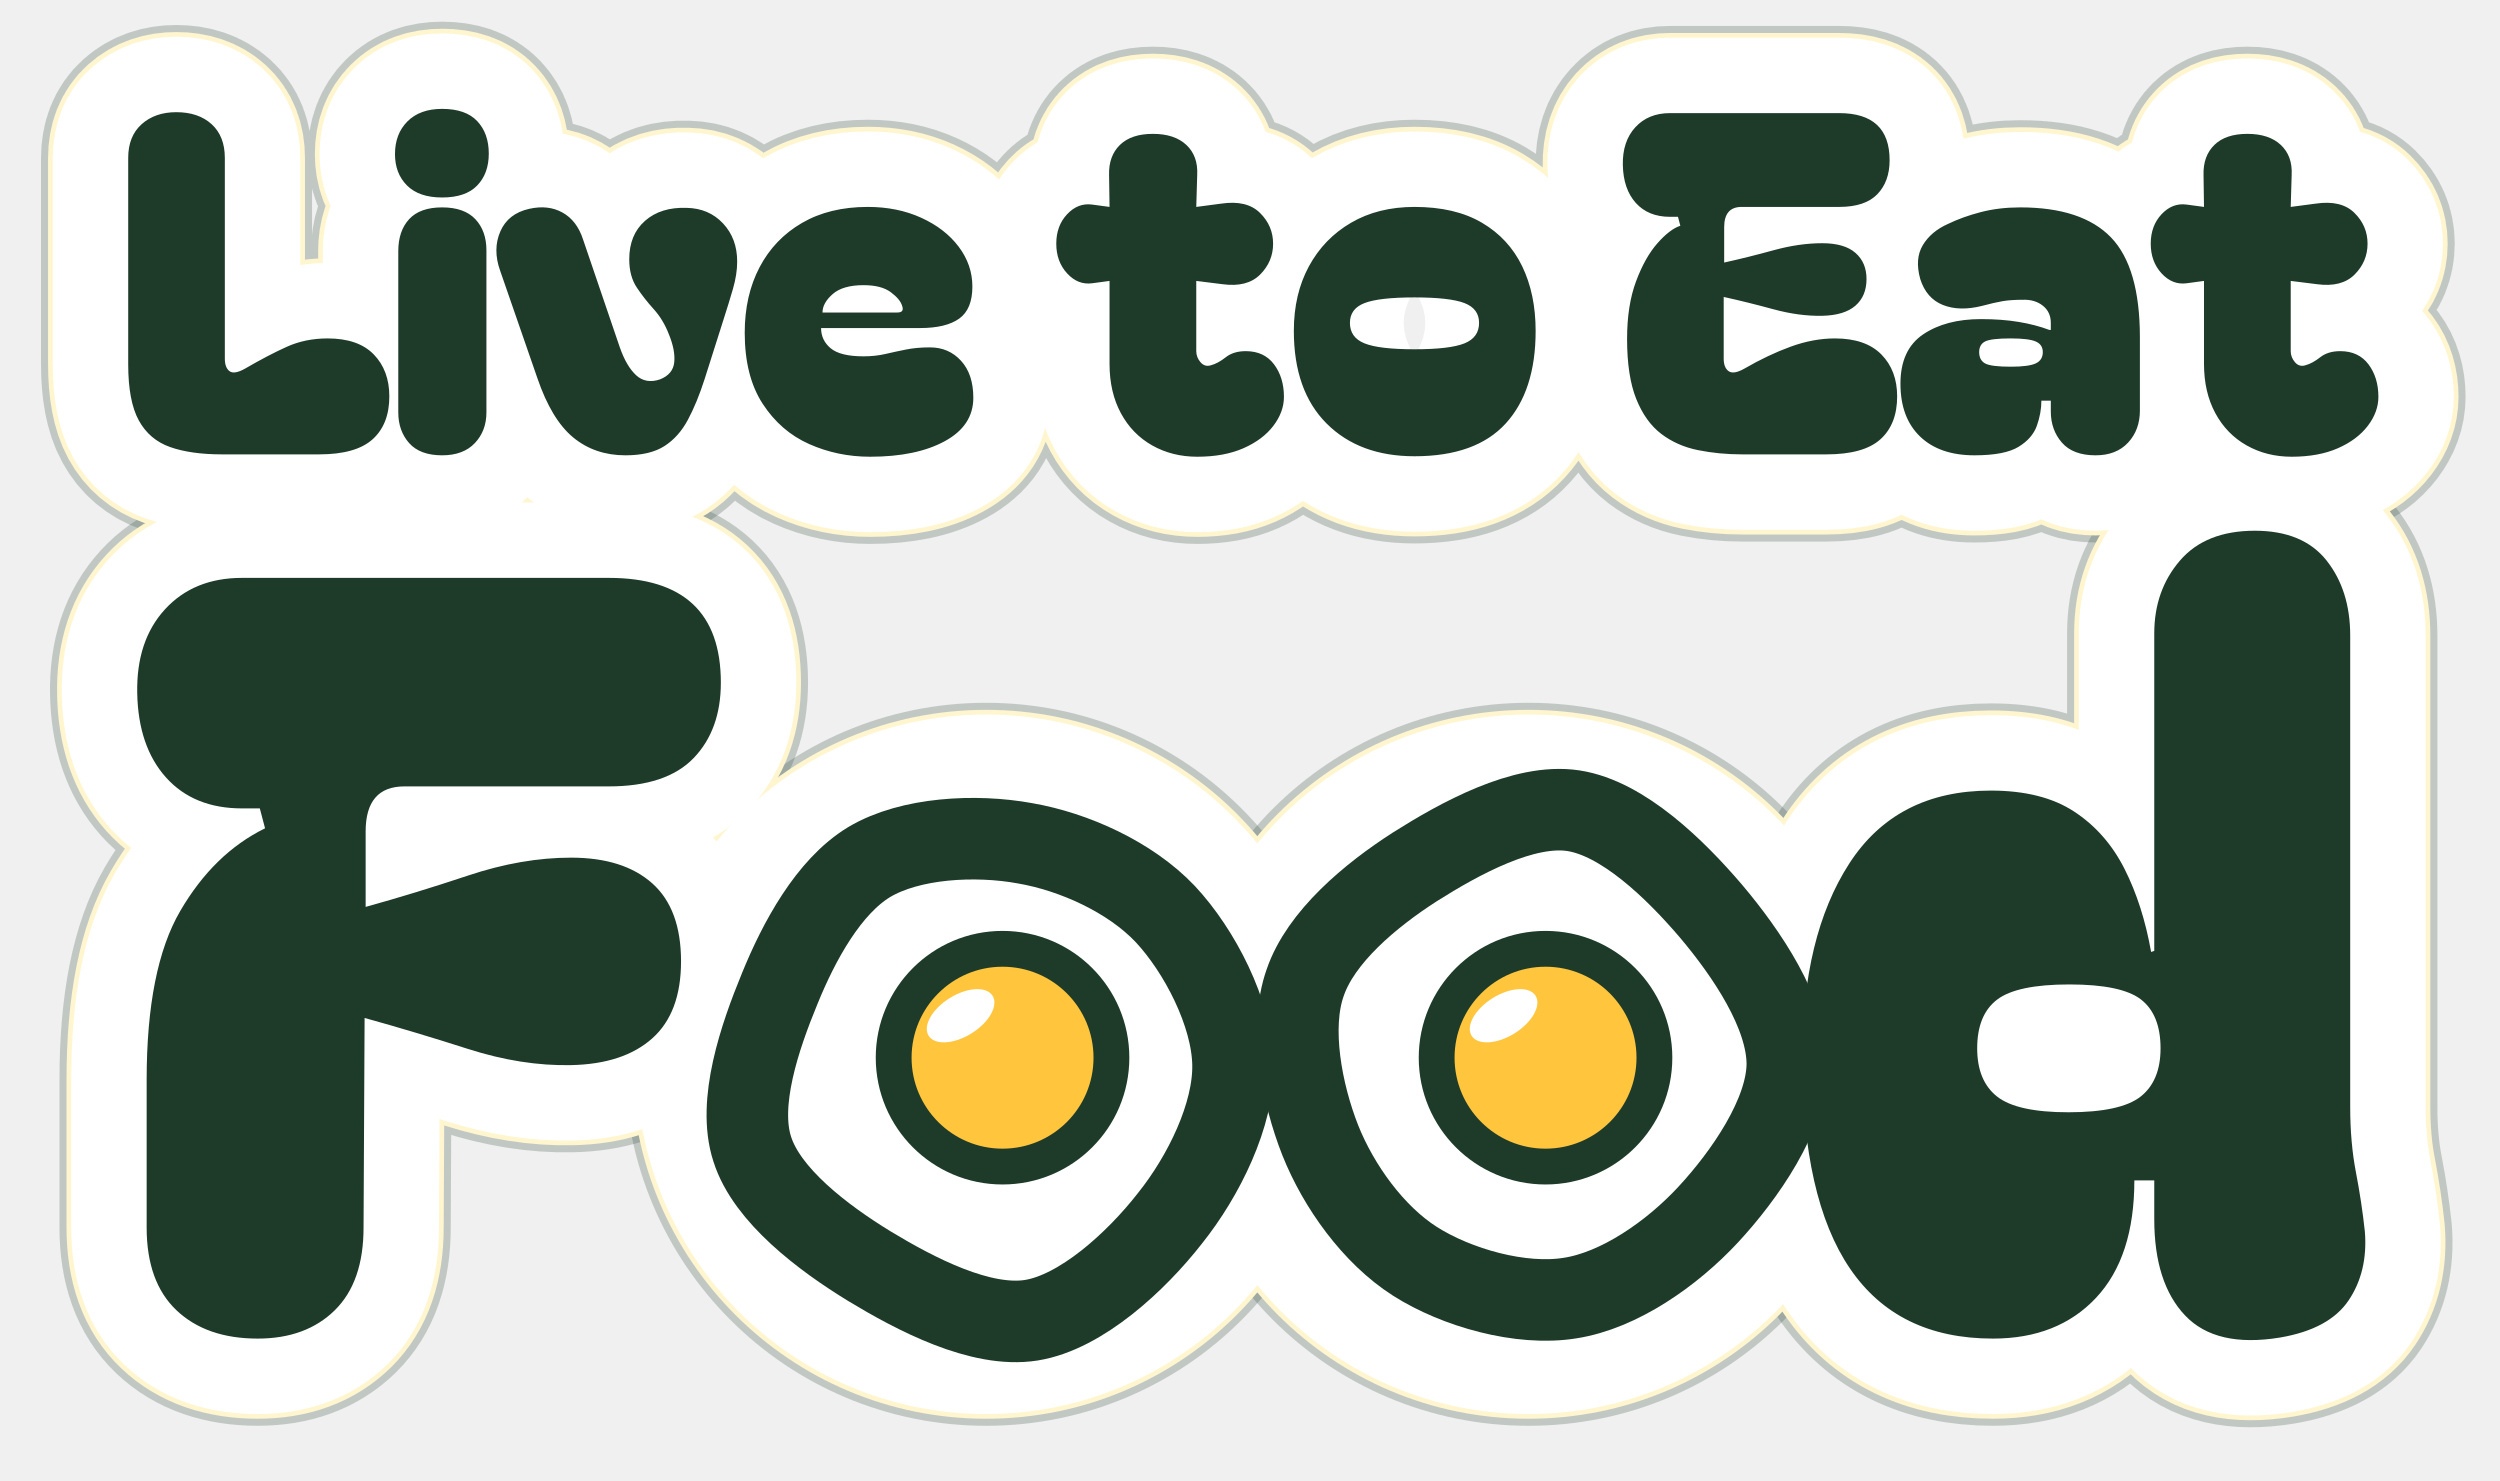
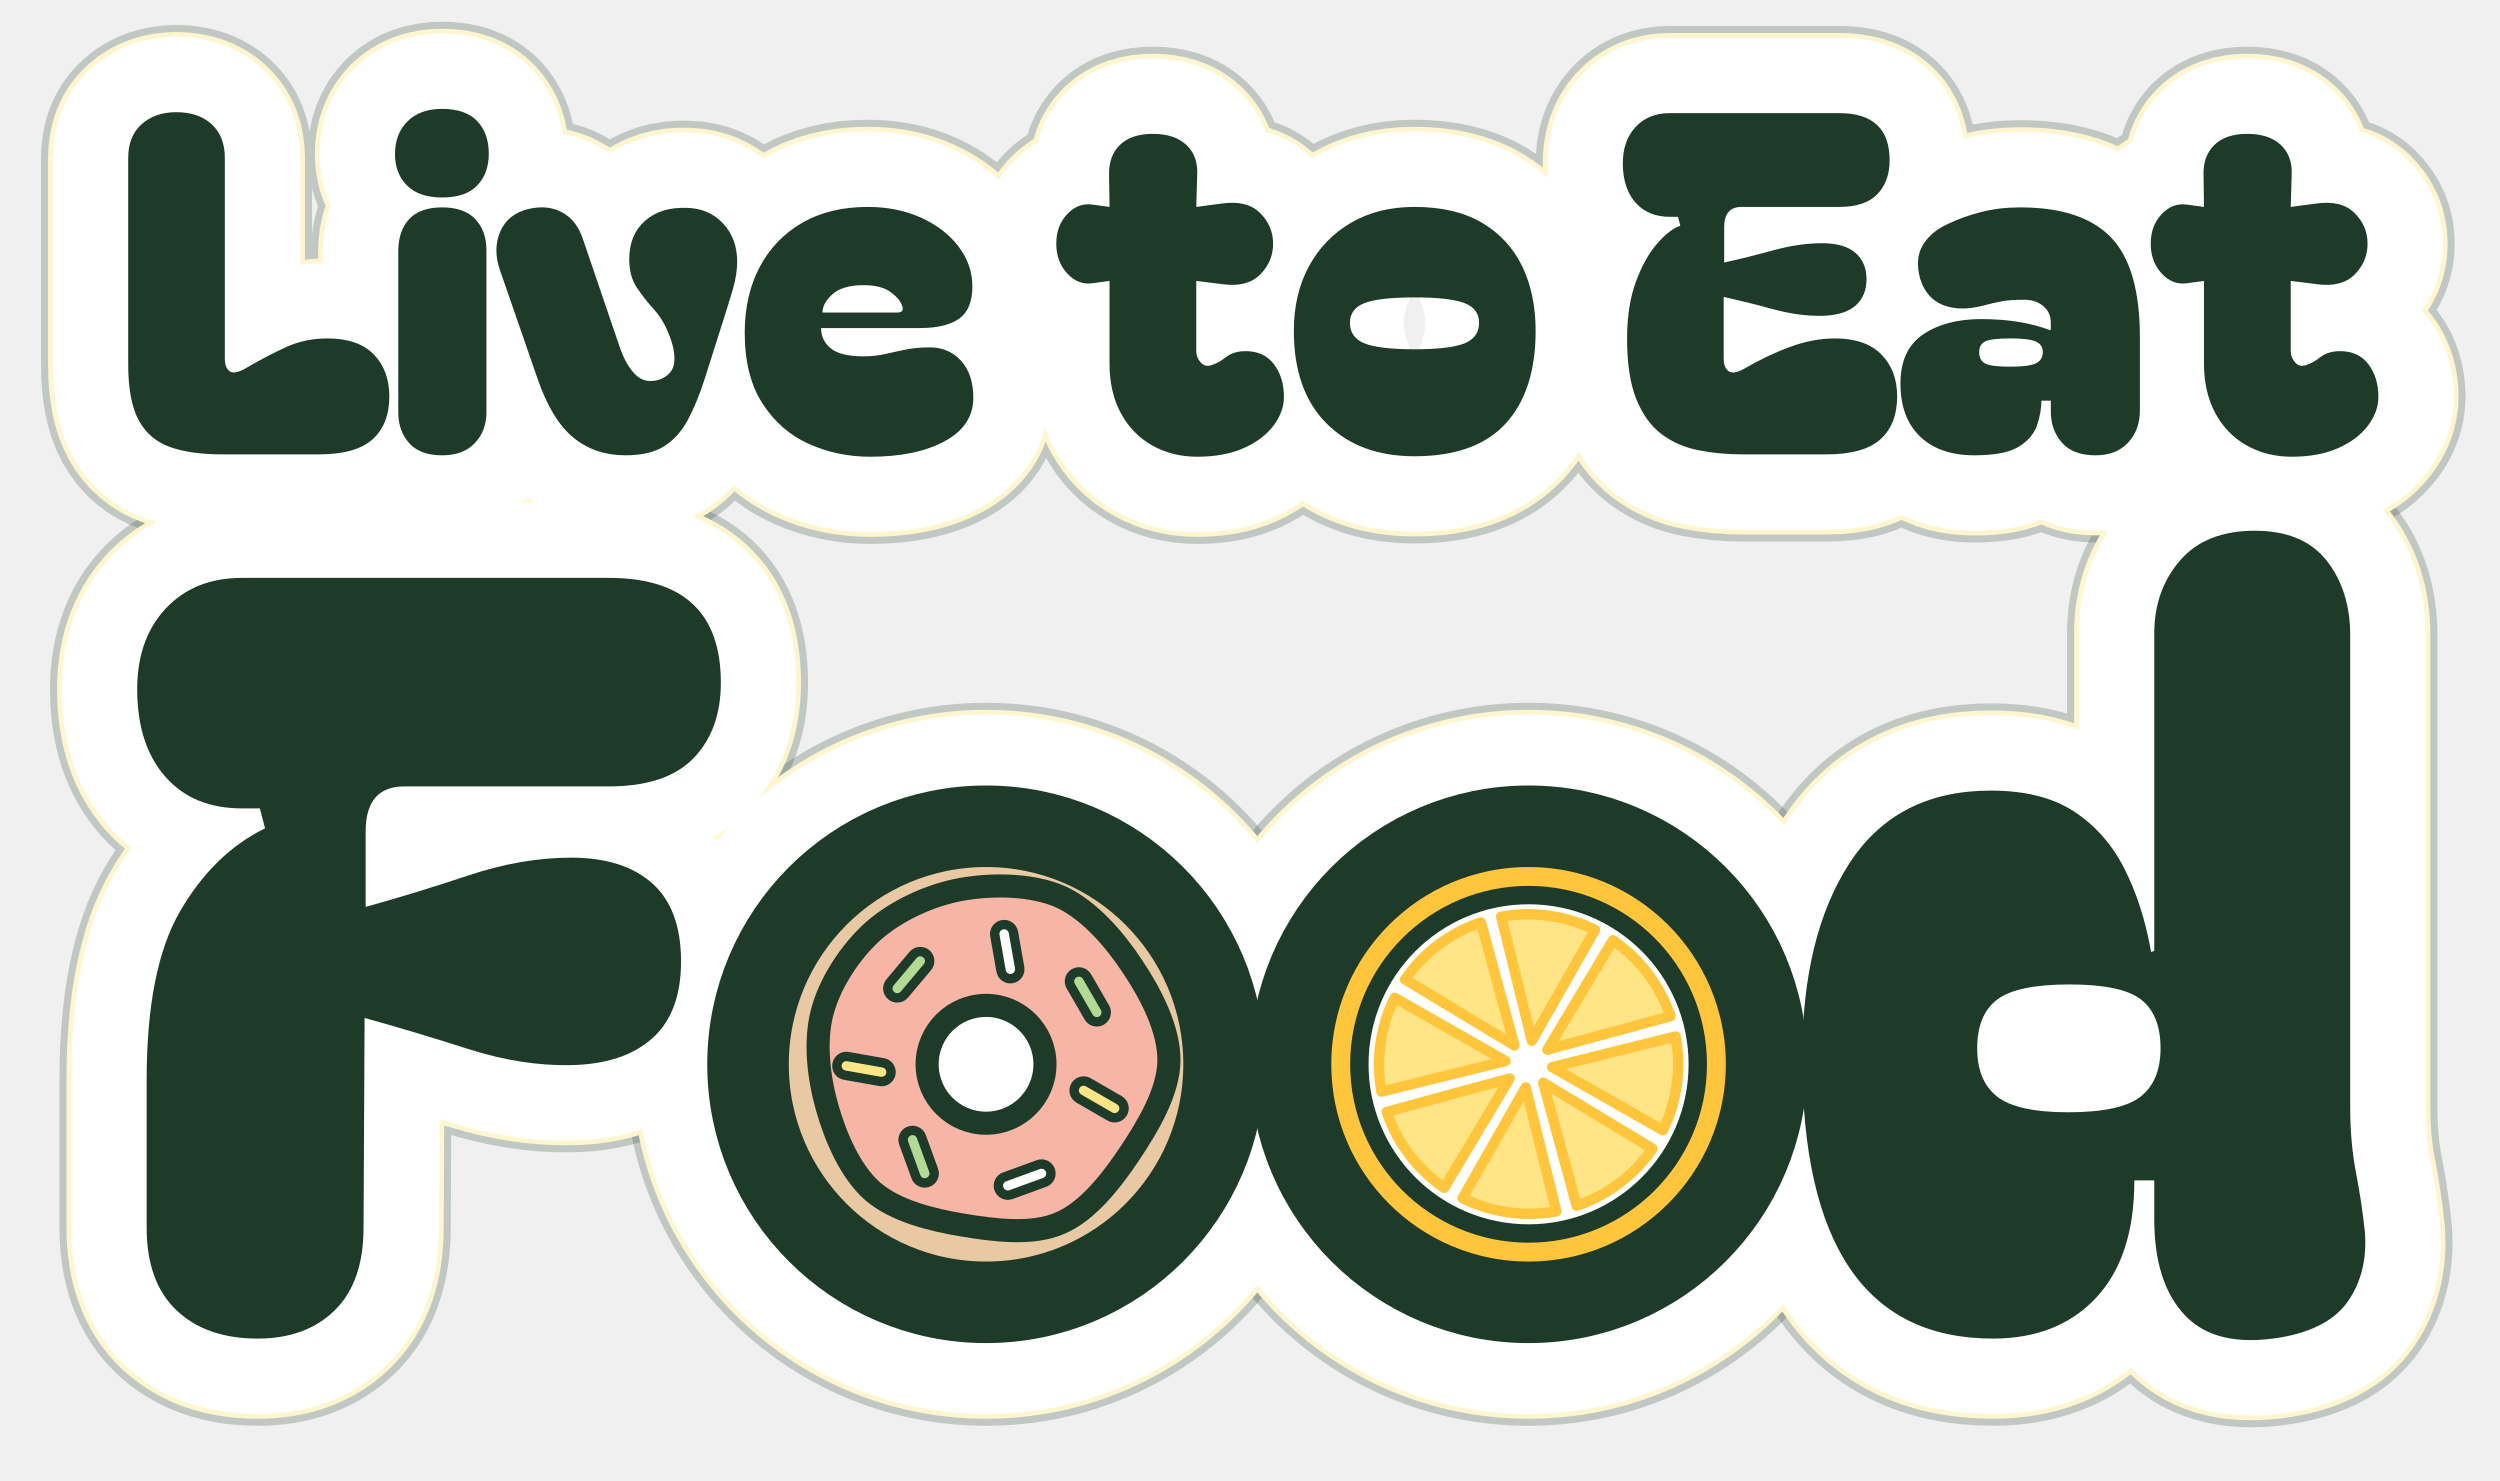
- <svg xmlns="http://www.w3.org/2000/svg" viewBox="-24.0 -24.0 530.4 314.0" role="img" aria-label="Live to Eat Food">
+ <svg xmlns="http://www.w3.org/2000/svg" viewBox="-24.0 -24.0 530.4 314.0" role="img" aria-label="Live to Eat Food, the o’s in Food drawn as a donut and a lemon slice">
  <g fill="none" stroke="#1E3B2A" stroke-opacity=".22" stroke-width="37" stroke-linejoin="round">
    <path d="M3.2 9.5Q3.2 4.9 6.05 2.35Q8.9 -0.2 13.4 -0.2Q18.1 -0.2 20.9 2.35Q23.7 4.9 23.7 9.5V52.1Q23.7 54 24.7 54.75Q25.7 55.5 28.0 54.2Q33.0 51.3 36.9 49.55Q40.8 47.8 45.5 47.8Q52.0 47.8 55.3 51.2Q58.6 54.6 58.6 60.1Q58.6 66.0 55.05 69.2Q51.5 72.4 43.7 72.4H23.1Q16.5 72.4 12.1 70.85Q7.7 69.3 5.45 65.2Q3.2 61.1 3.2 53.3ZM59.8 8.7Q59.8 4.4 62.45 1.75Q65.1 -0.9 69.8 -0.9Q74.8 -0.9 77.25 1.7Q79.7 4.3 79.7 8.6Q79.7 12.8 77.25 15.35Q74.8 17.9 69.8 17.9Q64.9 17.9 62.35 15.35Q59.8 12.8 59.8 8.7ZM69.8 72.6Q65.1 72.6 62.8 70.0Q60.5 67.4 60.5 63.5V29.3Q60.5 25 62.8 22.5Q65.1 20 69.8 20Q74.5 20 76.85 22.5Q79.2 25 79.2 29.1V63.5Q79.2 67.4 76.75 70.0Q74.3 72.6 69.8 72.6ZM108.7 72.6Q102.2 72.6 97.6 68.8Q93.0 65.0 90.0 56.2L82.1 33.4Q80.5 28.9 82.15 25.1Q83.8 21.3 88.3 20.3Q92.3 19.4 95.35 21.1Q98.4 22.8 99.7 26.8L107.5 49.7Q108.9 53.7 110.95 55.6Q113.0 57.5 116.0 56.5Q118.8 55.4 119.05 52.85Q119.3 50.3 117.9 46.9Q116.7 43.8 114.7 41.6Q112.7 39.4 111.1 37Q109.5 34.6 109.5 31Q109.5 25.8 112.85 22.85Q116.2 19.9 121.7 20.1Q126.4 20.2 129.4 23.4Q132.4 26.6 132.4 31.5Q132.4 34.2 131.5 37.3Q130.6 40.4 129.5 43.8L125.5 56.4Q123.9 61.4 121.95 65.05Q120.0 68.7 116.95 70.65Q113.9 72.6 108.7 72.6ZM134.0 46.6Q134.0 38.7 137.15 32.7Q140.3 26.7 146.15 23.3Q152.0 19.9 160.1 19.9Q166.4 19.9 171.45 22.2Q176.5 24.5 179.4 28.35Q182.3 32.2 182.3 36.8Q182.3 41.6 179.5 43.6Q176.7 45.6 171.2 45.6H150.2Q150.2 48.2 152.25 49.9Q154.3 51.6 159.2 51.6Q161.7 51.6 163.85 51.1Q166.0 50.6 168.25 50.15Q170.5 49.7 173.3 49.7Q177.3 49.7 179.9 52.55Q182.5 55.4 182.5 60.4Q182.5 66.3 176.45 69.6Q170.4 72.9 160.6 72.9Q153.7 72.9 147.65 70.2Q141.6 67.5 137.8 61.65Q134.0 55.8 134.0 46.6ZM166.4 42.3Q167.9 42.3 167.4 40.9Q167.0 39.5 165.0 38Q163.0 36.5 159.2 36.5Q154.8 36.5 152.65 38.4Q150.5 40.3 150.5 42.3ZM230.0 72.9Q224.7 72.9 220.45 70.5Q216.2 68.1 213.8 63.65Q211.4 59.2 211.4 53.2V35.6L207.7 36.1Q204.7 36.5 202.4 34Q200.1 31.5 200.1 27.7Q200.1 23.9 202.4 21.45Q204.7 19 207.7 19.4L211.4 19.9L211.3 13.1Q211.2 9.1 213.6 6.75Q216 4.4 220.6 4.4Q225.2 4.4 227.7 6.75Q230.2 9.1 230.0 13.1L229.8 19.9L235.1 19.2Q240.5 18.4 243.3 21.15Q246.1 23.9 246.1 27.7Q246.1 31.5 243.35 34.25Q240.6 37 235.4 36.3L229.8 35.6V50.5Q229.8 51.8 230.7 52.85Q231.6 53.9 232.9 53.5Q234.4 53.1 236.05 51.8Q237.7 50.5 240.3 50.5Q244.2 50.5 246.3 53.3Q248.4 56.1 248.4 60.2Q248.4 63.4 246.15 66.35Q243.9 69.3 239.8 71.1Q235.7 72.9 230.0 72.9ZM276.1 72.8Q264.4 72.8 257.45 65.85Q250.5 58.9 250.5 46.2Q250.5 38.4 253.7 32.5Q256.9 26.6 262.65 23.25Q268.4 19.9 276.1 19.9Q284.7 19.9 290.4 23.25Q296.1 26.6 298.95 32.5Q301.8 38.4 301.8 46.2Q301.8 58.9 295.45 65.85Q289.1 72.8 276.1 72.8ZM262.4 44.5Q262.4 47.6 265.5 48.85Q268.6 50.1 276.1 50.1Q283.6 50.1 286.7 48.85Q289.8 47.6 289.8 44.5Q289.8 41.5 286.7 40.3Q283.6 39.1 276.1 39.1Q268.6 39.1 265.5 40.3Q262.4 41.5 262.4 44.5ZM345.6 72.4Q340.7 72.4 336.25 71.5Q331.8 70.6 328.45 68.05Q325.1 65.5 323.15 60.65Q321.2 55.8 321.2 47.9Q321.2 40.8 323.1 35.7Q325.0 30.6 327.65 27.6Q330.3 24.6 332.5 23.9L332.0 22H330.3Q325.7 22 323.05 19.05Q320.4 16.1 320.3 11Q320.2 6 322.95 3Q325.7 -1.4210854715202004e-14 330.3 -1.4210854715202004e-14H366.2Q376.9 -1.4210854715202004e-14 376.9 10Q376.9 14.5 374.3 17.2Q371.7 19.9 366.2 19.9H345.5Q341.8 19.9 341.8 24.2V31.7Q346.8 30.6 352.25 29.1Q357.7 27.6 362.6 27.6Q367.3 27.6 369.65 29.65Q372.0 31.7 372.0 35.2Q372.0 38.8 369.65 40.85Q367.3 42.9 362.6 43Q357.7 43.1 352.2 41.6Q346.7 40.1 341.7 39V52.1Q341.7 54 342.75 54.75Q343.8 55.5 346.1 54.2Q351.1 51.3 355.9 49.55Q360.7 47.8 365.3 47.8Q371.8 47.8 375.15 51.2Q378.5 54.6 378.5 60.1Q378.5 66.0 374.95 69.2Q371.4 72.4 363.5 72.4ZM394.9 72.6Q387.5 72.6 383.35 68.6Q379.2 64.6 379.2 57.4Q379.2 50.2 384.0 46.95Q388.8 43.7 396.3 43.7Q400.7 43.7 404.3 44.3Q407.9 44.9 410.8 46H411.1V44.5Q411.1 42.2 409.4 40.85Q407.7 39.5 405.1 39.6Q402.6 39.6 400.85 39.9Q399.1 40.2 396.5 40.9Q391.7 42.1 388.2 40.7Q384.7 39.3 383.4 35.2Q382.2 30.9 383.95 28Q385.7 25.1 389.3 23.5Q392.4 22 396.25 21Q400.1 20 404.6 20Q417.7 20 423.85 26.35Q430.0 32.7 430.0 47.6V63.1Q430.0 67.2 427.5 69.9Q425.0 72.6 420.6 72.6Q415.8 72.6 413.45 69.9Q411.1 67.2 411.1 63.3V61H409.1Q409.1 63.6 408.15 66.3Q407.2 69.0 404.25 70.8Q401.3 72.6 394.9 72.6ZM395.9 50.7Q395.9 52.4 397.15 53.1Q398.4 53.8 402.6 53.8Q406.4 53.8 407.9 53.1Q409.4 52.4 409.4 50.7Q409.4 49.1 407.9 48.45Q406.4 47.8 402.6 47.8Q398.4 47.8 397.15 48.45Q395.9 49.1 395.9 50.7ZM462.2 72.9Q456.9 72.9 452.65 70.5Q448.4 68.1 446.0 63.65Q443.6 59.2 443.6 53.2V35.6L439.9 36.1Q436.9 36.5 434.6 34Q432.3 31.5 432.3 27.7Q432.3 23.9 434.6 21.45Q436.9 19 439.9 19.4L443.6 19.9L443.5 13.1Q443.4 9.1 445.8 6.75Q448.2 4.4 452.8 4.4Q457.4 4.4 459.9 6.75Q462.4 9.1 462.2 13.1L462.0 19.9L467.3 19.2Q472.7 18.4 475.5 21.15Q478.3 23.9 478.3 27.7Q478.3 31.5 475.55 34.25Q472.8 37 467.6 36.3L462.0 35.6V50.5Q462.0 51.8 462.9 52.85Q463.8 53.9 465.1 53.5Q466.6 53.1 468.25 51.8Q469.9 50.5 472.5 50.5Q476.4 50.5 478.5 53.3Q480.6 56.1 480.6 60.2Q480.6 63.4 478.35 66.35Q476.1 69.3 472.0 71.1Q467.9 72.9 462.2 72.9Z" />
    <path d="M30.678 259.996Q19.785 259.996 13.449 253.994Q7.114 247.992 7.114 236.432V205.087Q7.114 181.523 14.227 169.296Q21.341 157.07 32.234 151.734L31.123 147.511H27.343Q17.117 147.511 11.226 140.953Q5.335 134.395 5.113 123.057Q4.891 111.942 11.004 105.273Q17.117 98.604 27.343 98.604H105.15Q128.936 98.604 128.936 120.834Q128.936 130.838 123.156 136.84Q117.377 142.842 105.15 142.842H61.801Q53.575 142.842 53.575 152.401V168.407Q64.024 165.517 75.361 161.738Q86.699 157.959 97.147 157.959Q108.262 157.959 114.375 163.405Q120.489 168.852 120.489 179.967Q120.489 190.86 114.375 196.306Q108.262 201.753 97.147 201.975Q86.699 202.197 75.25 198.529Q63.801 194.861 53.353 191.971L53.131 236.432Q53.131 247.992 47.017 253.994Q40.904 259.996 30.678 259.996ZM398.814 259.996Q358.354 259.996 358.354 200.419Q358.354 174.632 368.358 159.182Q378.362 143.731 398.369 143.731Q409.262 143.731 416.042 148.178Q422.822 152.624 426.713 160.293Q430.603 167.963 432.382 177.966L433.048 177.744V110.386Q433.048 101.271 438.495 94.936Q443.941 88.6 454.39 88.6Q464.616 88.6 469.618 94.936Q474.619 101.271 474.619 110.83V210.867Q474.619 218.426 475.842 224.761Q477.065 231.097 477.732 237.321Q478.399 245.769 474.286 251.882Q470.173 257.996 459.725 259.774Q446.164 261.997 439.606 255.106Q433.048 248.214 433.048 234.654V226.429H428.825Q428.825 242.657 420.711 251.327Q412.596 259.996 398.814 259.996ZM395.479 198.418Q395.479 205.31 399.703 208.644Q403.927 211.979 414.82 211.979Q425.935 211.979 430.159 208.644Q434.382 205.31 434.382 198.418Q434.382 191.305 430.27 188.081Q426.157 184.858 415.042 184.858Q403.927 184.858 399.703 188.081Q395.479 191.305 395.479 198.418Z" />
    <circle cx="185.2" cy="201.8" r="58.2" />
    <circle cx="300.3" cy="201.8" r="58.2" />
  </g>
  <g fill="#FFF6CF" stroke="#FFF6CF" stroke-width="34" stroke-linejoin="round">
    <path d="M3.2 9.5Q3.2 4.9 6.05 2.35Q8.9 -0.2 13.4 -0.2Q18.1 -0.2 20.9 2.35Q23.7 4.9 23.7 9.5V52.1Q23.7 54 24.7 54.75Q25.7 55.5 28.0 54.2Q33.0 51.3 36.9 49.55Q40.8 47.8 45.5 47.8Q52.0 47.8 55.3 51.2Q58.6 54.6 58.6 60.1Q58.6 66.0 55.05 69.2Q51.5 72.4 43.7 72.4H23.1Q16.5 72.4 12.1 70.85Q7.7 69.3 5.45 65.2Q3.2 61.1 3.2 53.3ZM59.8 8.7Q59.8 4.4 62.45 1.75Q65.1 -0.9 69.8 -0.9Q74.8 -0.9 77.25 1.7Q79.7 4.3 79.7 8.6Q79.7 12.8 77.25 15.35Q74.8 17.9 69.8 17.9Q64.9 17.9 62.35 15.35Q59.8 12.8 59.8 8.7ZM69.8 72.6Q65.1 72.6 62.8 70.0Q60.5 67.4 60.5 63.5V29.3Q60.5 25 62.8 22.5Q65.1 20 69.8 20Q74.5 20 76.85 22.5Q79.2 25 79.2 29.1V63.5Q79.2 67.4 76.75 70.0Q74.3 72.6 69.8 72.6ZM108.7 72.6Q102.2 72.6 97.6 68.8Q93.0 65.0 90.0 56.2L82.1 33.4Q80.5 28.9 82.15 25.1Q83.8 21.3 88.3 20.3Q92.3 19.4 95.35 21.1Q98.4 22.8 99.7 26.8L107.5 49.7Q108.9 53.7 110.95 55.6Q113.0 57.5 116.0 56.5Q118.8 55.4 119.05 52.85Q119.3 50.3 117.9 46.9Q116.7 43.8 114.7 41.6Q112.7 39.4 111.1 37Q109.5 34.6 109.5 31Q109.5 25.8 112.85 22.85Q116.2 19.9 121.7 20.1Q126.4 20.2 129.4 23.4Q132.4 26.6 132.4 31.5Q132.4 34.2 131.5 37.3Q130.6 40.4 129.5 43.8L125.5 56.4Q123.9 61.4 121.95 65.05Q120.0 68.7 116.95 70.65Q113.9 72.6 108.7 72.6ZM134.0 46.6Q134.0 38.7 137.15 32.7Q140.3 26.7 146.15 23.3Q152.0 19.9 160.1 19.9Q166.4 19.9 171.45 22.2Q176.5 24.5 179.4 28.35Q182.3 32.2 182.3 36.8Q182.3 41.6 179.5 43.6Q176.7 45.6 171.2 45.6H150.2Q150.2 48.2 152.25 49.9Q154.3 51.6 159.2 51.6Q161.7 51.6 163.85 51.1Q166.0 50.6 168.25 50.15Q170.5 49.7 173.3 49.7Q177.3 49.7 179.9 52.55Q182.5 55.4 182.5 60.4Q182.5 66.3 176.45 69.6Q170.4 72.9 160.6 72.9Q153.7 72.9 147.65 70.2Q141.6 67.5 137.8 61.65Q134.0 55.8 134.0 46.6ZM166.4 42.3Q167.9 42.3 167.4 40.9Q167.0 39.5 165.0 38Q163.0 36.5 159.2 36.5Q154.8 36.5 152.65 38.4Q150.5 40.3 150.5 42.3ZM230.0 72.9Q224.7 72.9 220.45 70.5Q216.2 68.1 213.8 63.65Q211.4 59.2 211.4 53.2V35.6L207.7 36.1Q204.7 36.5 202.4 34Q200.1 31.5 200.1 27.7Q200.1 23.9 202.4 21.45Q204.7 19 207.7 19.4L211.4 19.9L211.3 13.1Q211.2 9.1 213.6 6.75Q216 4.4 220.6 4.4Q225.2 4.4 227.7 6.75Q230.2 9.1 230.0 13.1L229.8 19.9L235.1 19.2Q240.5 18.4 243.3 21.15Q246.1 23.9 246.1 27.7Q246.1 31.5 243.35 34.25Q240.6 37 235.4 36.3L229.8 35.6V50.5Q229.8 51.8 230.7 52.85Q231.6 53.9 232.9 53.5Q234.4 53.1 236.05 51.8Q237.7 50.5 240.3 50.5Q244.2 50.5 246.3 53.3Q248.4 56.1 248.4 60.2Q248.4 63.4 246.15 66.35Q243.9 69.3 239.8 71.1Q235.7 72.9 230.0 72.9ZM276.1 72.8Q264.4 72.8 257.45 65.85Q250.5 58.9 250.5 46.2Q250.5 38.4 253.7 32.5Q256.9 26.6 262.65 23.25Q268.4 19.9 276.1 19.9Q284.7 19.9 290.4 23.25Q296.1 26.6 298.95 32.5Q301.8 38.4 301.8 46.2Q301.8 58.9 295.45 65.85Q289.1 72.8 276.1 72.8ZM262.4 44.5Q262.4 47.6 265.5 48.85Q268.6 50.1 276.1 50.1Q283.6 50.1 286.7 48.85Q289.8 47.6 289.8 44.5Q289.8 41.5 286.7 40.3Q283.6 39.1 276.1 39.1Q268.6 39.1 265.5 40.3Q262.4 41.5 262.4 44.5ZM345.6 72.4Q340.7 72.4 336.25 71.5Q331.8 70.6 328.45 68.05Q325.1 65.5 323.15 60.65Q321.2 55.8 321.2 47.9Q321.2 40.8 323.1 35.7Q325.0 30.6 327.65 27.6Q330.3 24.6 332.5 23.9L332.0 22H330.3Q325.7 22 323.05 19.05Q320.4 16.1 320.3 11Q320.2 6 322.95 3Q325.7 -1.4210854715202004e-14 330.3 -1.4210854715202004e-14H366.2Q376.9 -1.4210854715202004e-14 376.9 10Q376.9 14.5 374.3 17.2Q371.7 19.9 366.2 19.9H345.5Q341.8 19.9 341.8 24.2V31.7Q346.8 30.6 352.25 29.1Q357.7 27.6 362.6 27.6Q367.3 27.6 369.65 29.65Q372.0 31.7 372.0 35.2Q372.0 38.8 369.65 40.85Q367.3 42.9 362.6 43Q357.7 43.1 352.2 41.6Q346.7 40.1 341.7 39V52.1Q341.7 54 342.75 54.75Q343.8 55.5 346.1 54.2Q351.1 51.3 355.9 49.55Q360.7 47.8 365.3 47.8Q371.8 47.8 375.15 51.2Q378.5 54.6 378.5 60.1Q378.5 66.0 374.95 69.2Q371.4 72.4 363.5 72.4ZM394.9 72.6Q387.5 72.6 383.35 68.6Q379.2 64.6 379.2 57.4Q379.2 50.2 384.0 46.95Q388.8 43.7 396.3 43.7Q400.7 43.7 404.3 44.3Q407.9 44.9 410.8 46H411.1V44.5Q411.1 42.2 409.4 40.85Q407.7 39.5 405.1 39.6Q402.6 39.6 400.85 39.9Q399.1 40.2 396.5 40.9Q391.7 42.1 388.2 40.7Q384.7 39.3 383.4 35.2Q382.2 30.9 383.95 28Q385.7 25.1 389.3 23.5Q392.4 22 396.25 21Q400.1 20 404.6 20Q417.7 20 423.85 26.35Q430.0 32.7 430.0 47.6V63.1Q430.0 67.2 427.5 69.9Q425.0 72.6 420.6 72.6Q415.8 72.6 413.45 69.9Q411.1 67.2 411.1 63.3V61H409.1Q409.1 63.6 408.15 66.3Q407.2 69.0 404.25 70.8Q401.3 72.6 394.9 72.6ZM395.9 50.7Q395.9 52.4 397.15 53.1Q398.4 53.8 402.6 53.8Q406.4 53.8 407.9 53.1Q409.4 52.4 409.4 50.7Q409.4 49.1 407.9 48.45Q406.4 47.8 402.6 47.8Q398.4 47.8 397.15 48.45Q395.9 49.1 395.9 50.7ZM462.2 72.9Q456.9 72.9 452.65 70.5Q448.4 68.1 446.0 63.65Q443.6 59.2 443.6 53.2V35.6L439.9 36.1Q436.9 36.5 434.6 34Q432.3 31.5 432.3 27.7Q432.3 23.9 434.6 21.45Q436.9 19 439.9 19.4L443.6 19.9L443.5 13.1Q443.4 9.1 445.8 6.75Q448.2 4.4 452.8 4.4Q457.4 4.4 459.9 6.75Q462.4 9.1 462.2 13.1L462.0 19.9L467.3 19.2Q472.7 18.4 475.5 21.15Q478.3 23.9 478.3 27.7Q478.3 31.5 475.55 34.25Q472.8 37 467.6 36.3L462.0 35.6V50.5Q462.0 51.8 462.9 52.85Q463.8 53.9 465.1 53.5Q466.6 53.1 468.25 51.8Q469.9 50.5 472.5 50.5Q476.4 50.5 478.5 53.3Q480.6 56.1 480.6 60.2Q480.6 63.4 478.35 66.35Q476.1 69.3 472.0 71.1Q467.9 72.9 462.2 72.9Z" />
    <path d="M30.678 259.996Q19.785 259.996 13.449 253.994Q7.114 247.992 7.114 236.432V205.087Q7.114 181.523 14.227 169.296Q21.341 157.07 32.234 151.734L31.123 147.511H27.343Q17.117 147.511 11.226 140.953Q5.335 134.395 5.113 123.057Q4.891 111.942 11.004 105.273Q17.117 98.604 27.343 98.604H105.15Q128.936 98.604 128.936 120.834Q128.936 130.838 123.156 136.84Q117.377 142.842 105.15 142.842H61.801Q53.575 142.842 53.575 152.401V168.407Q64.024 165.517 75.361 161.738Q86.699 157.959 97.147 157.959Q108.262 157.959 114.375 163.405Q120.489 168.852 120.489 179.967Q120.489 190.86 114.375 196.306Q108.262 201.753 97.147 201.975Q86.699 202.197 75.25 198.529Q63.801 194.861 53.353 191.971L53.131 236.432Q53.131 247.992 47.017 253.994Q40.904 259.996 30.678 259.996ZM398.814 259.996Q358.354 259.996 358.354 200.419Q358.354 174.632 368.358 159.182Q378.362 143.731 398.369 143.731Q409.262 143.731 416.042 148.178Q422.822 152.624 426.713 160.293Q430.603 167.963 432.382 177.966L433.048 177.744V110.386Q433.048 101.271 438.495 94.936Q443.941 88.6 454.39 88.6Q464.616 88.6 469.618 94.936Q474.619 101.271 474.619 110.83V210.867Q474.619 218.426 475.842 224.761Q477.065 231.097 477.732 237.321Q478.399 245.769 474.286 251.882Q470.173 257.996 459.725 259.774Q446.164 261.997 439.606 255.106Q433.048 248.214 433.048 234.654V226.429H428.825Q428.825 242.657 420.711 251.327Q412.596 259.996 398.814 259.996ZM395.479 198.418Q395.479 205.31 399.703 208.644Q403.927 211.979 414.82 211.979Q425.935 211.979 430.159 208.644Q434.382 205.31 434.382 198.418Q434.382 191.305 430.27 188.081Q426.157 184.858 415.042 184.858Q403.927 184.858 399.703 188.081Q395.479 191.305 395.479 198.418Z" />
    <circle cx="185.2" cy="201.8" r="58.2" />
    <circle cx="300.3" cy="201.8" r="58.2" />
  </g>
  <g fill="#FFFFFF" stroke="#FFFFFF" stroke-width="32" stroke-linejoin="round">
    <path d="M3.2 9.5Q3.2 4.9 6.05 2.35Q8.9 -0.2 13.4 -0.2Q18.1 -0.2 20.9 2.35Q23.7 4.9 23.7 9.5V52.1Q23.7 54 24.7 54.75Q25.7 55.5 28.0 54.2Q33.0 51.3 36.9 49.55Q40.8 47.8 45.5 47.8Q52.0 47.8 55.3 51.2Q58.6 54.6 58.6 60.1Q58.6 66.0 55.05 69.2Q51.5 72.4 43.7 72.4H23.1Q16.5 72.4 12.1 70.85Q7.7 69.3 5.45 65.2Q3.2 61.1 3.2 53.3ZM59.8 8.7Q59.8 4.4 62.45 1.75Q65.1 -0.9 69.8 -0.9Q74.8 -0.9 77.25 1.7Q79.7 4.3 79.7 8.6Q79.7 12.8 77.25 15.35Q74.8 17.9 69.8 17.9Q64.9 17.9 62.35 15.35Q59.8 12.8 59.8 8.7ZM69.8 72.6Q65.1 72.6 62.8 70.0Q60.5 67.4 60.5 63.5V29.3Q60.5 25 62.8 22.5Q65.1 20 69.8 20Q74.5 20 76.85 22.5Q79.2 25 79.2 29.1V63.5Q79.2 67.4 76.75 70.0Q74.3 72.6 69.8 72.6ZM108.7 72.6Q102.2 72.6 97.6 68.8Q93.0 65.0 90.0 56.2L82.1 33.4Q80.5 28.9 82.15 25.1Q83.8 21.3 88.3 20.3Q92.3 19.4 95.35 21.1Q98.4 22.8 99.7 26.8L107.5 49.7Q108.9 53.7 110.95 55.6Q113.0 57.5 116.0 56.5Q118.8 55.4 119.05 52.85Q119.3 50.3 117.9 46.9Q116.7 43.8 114.7 41.6Q112.7 39.4 111.1 37Q109.5 34.6 109.5 31Q109.5 25.8 112.85 22.85Q116.2 19.9 121.7 20.1Q126.4 20.2 129.4 23.4Q132.4 26.6 132.4 31.5Q132.4 34.2 131.5 37.3Q130.6 40.4 129.5 43.8L125.5 56.4Q123.9 61.4 121.95 65.05Q120.0 68.7 116.95 70.65Q113.9 72.6 108.7 72.6ZM134.0 46.6Q134.0 38.7 137.15 32.7Q140.3 26.7 146.15 23.3Q152.0 19.9 160.1 19.9Q166.4 19.9 171.45 22.2Q176.5 24.5 179.4 28.35Q182.3 32.2 182.3 36.8Q182.3 41.6 179.5 43.6Q176.7 45.6 171.2 45.6H150.2Q150.2 48.2 152.25 49.9Q154.3 51.6 159.2 51.6Q161.7 51.6 163.85 51.1Q166.0 50.6 168.25 50.15Q170.5 49.7 173.3 49.7Q177.3 49.7 179.9 52.55Q182.5 55.4 182.5 60.4Q182.5 66.3 176.45 69.6Q170.4 72.9 160.6 72.9Q153.7 72.9 147.65 70.2Q141.6 67.5 137.8 61.65Q134.0 55.8 134.0 46.6ZM166.4 42.3Q167.9 42.3 167.4 40.9Q167.0 39.5 165.0 38Q163.0 36.5 159.2 36.5Q154.8 36.5 152.65 38.4Q150.5 40.3 150.5 42.3ZM230.0 72.9Q224.7 72.9 220.45 70.5Q216.2 68.1 213.8 63.65Q211.4 59.2 211.4 53.2V35.6L207.7 36.1Q204.7 36.5 202.4 34Q200.1 31.5 200.1 27.7Q200.1 23.9 202.4 21.45Q204.7 19 207.7 19.4L211.4 19.9L211.3 13.1Q211.2 9.1 213.6 6.75Q216 4.4 220.6 4.4Q225.2 4.4 227.7 6.75Q230.2 9.1 230.0 13.1L229.8 19.9L235.1 19.2Q240.5 18.4 243.3 21.15Q246.1 23.9 246.1 27.7Q246.1 31.5 243.35 34.25Q240.6 37 235.4 36.3L229.8 35.6V50.5Q229.8 51.8 230.7 52.85Q231.6 53.9 232.9 53.5Q234.4 53.1 236.05 51.8Q237.7 50.5 240.3 50.5Q244.2 50.5 246.3 53.3Q248.4 56.1 248.4 60.2Q248.4 63.4 246.15 66.35Q243.9 69.3 239.8 71.1Q235.7 72.9 230.0 72.9ZM276.1 72.8Q264.4 72.8 257.45 65.85Q250.5 58.9 250.5 46.2Q250.5 38.4 253.7 32.5Q256.9 26.6 262.65 23.25Q268.4 19.9 276.1 19.9Q284.7 19.9 290.4 23.25Q296.1 26.6 298.95 32.5Q301.8 38.4 301.8 46.2Q301.8 58.9 295.45 65.85Q289.1 72.8 276.1 72.8ZM262.4 44.5Q262.4 47.6 265.5 48.85Q268.6 50.1 276.1 50.1Q283.6 50.1 286.7 48.85Q289.8 47.6 289.8 44.5Q289.8 41.5 286.7 40.3Q283.6 39.1 276.1 39.1Q268.6 39.1 265.5 40.3Q262.4 41.5 262.4 44.5ZM345.6 72.4Q340.7 72.4 336.25 71.5Q331.8 70.6 328.45 68.05Q325.1 65.5 323.15 60.65Q321.2 55.8 321.2 47.9Q321.2 40.8 323.1 35.7Q325.0 30.6 327.65 27.6Q330.3 24.6 332.5 23.9L332.0 22H330.3Q325.7 22 323.05 19.05Q320.4 16.1 320.3 11Q320.2 6 322.95 3Q325.7 -1.4210854715202004e-14 330.3 -1.4210854715202004e-14H366.2Q376.9 -1.4210854715202004e-14 376.9 10Q376.9 14.5 374.3 17.2Q371.7 19.9 366.2 19.9H345.5Q341.8 19.9 341.8 24.2V31.7Q346.8 30.6 352.25 29.1Q357.7 27.6 362.6 27.6Q367.3 27.6 369.65 29.65Q372.0 31.7 372.0 35.2Q372.0 38.8 369.65 40.85Q367.3 42.9 362.6 43Q357.7 43.1 352.2 41.6Q346.7 40.1 341.7 39V52.1Q341.7 54 342.75 54.75Q343.8 55.5 346.1 54.2Q351.1 51.3 355.9 49.55Q360.7 47.8 365.3 47.8Q371.8 47.8 375.15 51.2Q378.5 54.6 378.5 60.1Q378.5 66.0 374.95 69.2Q371.4 72.4 363.5 72.4ZM394.9 72.6Q387.5 72.6 383.35 68.6Q379.2 64.6 379.2 57.4Q379.2 50.2 384.0 46.95Q388.8 43.7 396.3 43.7Q400.7 43.7 404.3 44.3Q407.9 44.9 410.8 46H411.1V44.5Q411.1 42.2 409.4 40.85Q407.7 39.5 405.1 39.6Q402.6 39.6 400.85 39.9Q399.1 40.2 396.5 40.9Q391.7 42.1 388.2 40.7Q384.7 39.3 383.4 35.2Q382.2 30.9 383.95 28Q385.7 25.1 389.3 23.5Q392.4 22 396.25 21Q400.1 20 404.6 20Q417.7 20 423.85 26.35Q430.0 32.7 430.0 47.6V63.1Q430.0 67.2 427.5 69.9Q425.0 72.6 420.6 72.6Q415.8 72.6 413.45 69.9Q411.1 67.2 411.1 63.3V61H409.1Q409.1 63.6 408.15 66.3Q407.2 69.0 404.25 70.8Q401.3 72.6 394.9 72.6ZM395.9 50.7Q395.9 52.4 397.15 53.1Q398.4 53.8 402.6 53.8Q406.4 53.8 407.9 53.1Q409.4 52.4 409.4 50.7Q409.4 49.1 407.9 48.45Q406.4 47.8 402.6 47.8Q398.4 47.8 397.15 48.45Q395.9 49.1 395.9 50.7ZM462.2 72.9Q456.9 72.9 452.65 70.5Q448.4 68.1 446.0 63.65Q443.6 59.2 443.6 53.2V35.6L439.9 36.1Q436.9 36.5 434.6 34Q432.3 31.5 432.3 27.7Q432.3 23.9 434.6 21.45Q436.9 19 439.9 19.4L443.6 19.9L443.5 13.1Q443.4 9.1 445.8 6.75Q448.2 4.4 452.8 4.4Q457.4 4.4 459.9 6.75Q462.4 9.1 462.2 13.1L462.0 19.9L467.3 19.2Q472.7 18.4 475.5 21.15Q478.3 23.9 478.3 27.7Q478.3 31.5 475.55 34.25Q472.8 37 467.6 36.3L462.0 35.6V50.5Q462.0 51.8 462.9 52.85Q463.8 53.9 465.1 53.5Q466.6 53.1 468.25 51.8Q469.9 50.5 472.5 50.5Q476.4 50.5 478.5 53.3Q480.6 56.1 480.6 60.2Q480.6 63.4 478.35 66.35Q476.1 69.3 472.0 71.1Q467.9 72.9 462.2 72.9Z" />
    <path d="M30.678 259.996Q19.785 259.996 13.449 253.994Q7.114 247.992 7.114 236.432V205.087Q7.114 181.523 14.227 169.296Q21.341 157.07 32.234 151.734L31.123 147.511H27.343Q17.117 147.511 11.226 140.953Q5.335 134.395 5.113 123.057Q4.891 111.942 11.004 105.273Q17.117 98.604 27.343 98.604H105.15Q128.936 98.604 128.936 120.834Q128.936 130.838 123.156 136.84Q117.377 142.842 105.15 142.842H61.801Q53.575 142.842 53.575 152.401V168.407Q64.024 165.517 75.361 161.738Q86.699 157.959 97.147 157.959Q108.262 157.959 114.375 163.405Q120.489 168.852 120.489 179.967Q120.489 190.86 114.375 196.306Q108.262 201.753 97.147 201.975Q86.699 202.197 75.25 198.529Q63.801 194.861 53.353 191.971L53.131 236.432Q53.131 247.992 47.017 253.994Q40.904 259.996 30.678 259.996ZM398.814 259.996Q358.354 259.996 358.354 200.419Q358.354 174.632 368.358 159.182Q378.362 143.731 398.369 143.731Q409.262 143.731 416.042 148.178Q422.822 152.624 426.713 160.293Q430.603 167.963 432.382 177.966L433.048 177.744V110.386Q433.048 101.271 438.495 94.936Q443.941 88.6 454.39 88.6Q464.616 88.6 469.618 94.936Q474.619 101.271 474.619 110.83V210.867Q474.619 218.426 475.842 224.761Q477.065 231.097 477.732 237.321Q478.399 245.769 474.286 251.882Q470.173 257.996 459.725 259.774Q446.164 261.997 439.606 255.106Q433.048 248.214 433.048 234.654V226.429H428.825Q428.825 242.657 420.711 251.327Q412.596 259.996 398.814 259.996ZM395.479 198.418Q395.479 205.31 399.703 208.644Q403.927 211.979 414.82 211.979Q425.935 211.979 430.159 208.644Q434.382 205.31 434.382 198.418Q434.382 191.305 430.27 188.081Q426.157 184.858 415.042 184.858Q403.927 184.858 399.703 188.081Q395.479 191.305 395.479 198.418Z" />
    <circle cx="185.2" cy="201.8" r="58.2" />
    <circle cx="300.3" cy="201.8" r="58.2" />
  </g>
-   <path d="M237.6 201.8 C237.8 212.5 231.4 225.5 224.2 234.5 C217.1 243.6 205.4 254.4 194.8 256.1 C184.1 257.8 170.3 250.6 160.4 244.6 C150.6 238.6 138.7 229.6 135.6 219.8 C132.4 210.0 137.2 196.0 141.4 185.8 C145.5 175.7 151.8 164.1 160.4 158.9 C169.1 153.7 183.0 153.0 193.4 154.9 C203.9 156.7 215.8 162.1 223.2 169.9 C230.5 177.7 237.4 191.0 237.6 201.8Z" fill="#FFFFFF" stroke="#1E3B2A" stroke-width="17.3" stroke-linejoin="round" />
-   <circle cx="188.7" cy="200.4" r="23.1" fill="#FFC53D" stroke="#1E3B2A" stroke-width="7.6" />
-   <ellipse cx="179.8" cy="191.5" rx="8.0" ry="4.4" transform="rotate(-32 179.8 191.5)" fill="#FFFFFF" />
-   <path d="M355.2 201.8 C355.1 212.5 346.1 225.4 338.4 233.7 C330.7 242.0 319.5 249.8 309.1 251.4 C298.7 253.1 285.0 249.2 276.2 243.6 C267.4 238.0 260.0 227.7 256.1 217.9 C252.2 208.0 249.5 194.1 252.9 184.5 C256.2 174.8 266.7 166.0 276.2 159.9 C285.7 153.9 299.3 146.4 309.8 148.0 C320.3 149.6 331.4 160.4 339.0 169.3 C346.6 178.3 355.2 191.0 355.2 201.8Z" fill="#FFFFFF" stroke="#1E3B2A" stroke-width="17.3" stroke-linejoin="round" />
-   <circle cx="303.9" cy="200.4" r="23.1" fill="#FFC53D" stroke="#1E3B2A" stroke-width="7.6" />
-   <ellipse cx="295.0" cy="191.5" rx="8.0" ry="4.4" transform="rotate(-32 295.0 191.5)" fill="#FFFFFF" />
+   <circle cx="185.2" cy="201.8" r="50.5" fill="#E8C9A3" stroke="#1E3B2A" stroke-width="0.0" />
+   <path d="M224.0 201.1 C223.9 207.7 219.5 215.0 215.7 220.7 C211.9 226.4 206.8 233.0 200.9 235.5 C195.0 238.1 186.8 237.0 180.2 235.9 C173.6 234.8 166.0 232.9 161.2 228.8 C156.4 224.6 153.3 217.3 151.5 211.0 C149.7 204.7 148.8 197.1 150.4 190.9 C152.0 184.6 156.4 177.9 161.3 173.5 C166.2 169.2 173.3 165.9 179.9 164.7 C186.6 163.5 195.0 163.6 201.1 166.3 C207.1 169.1 212.5 175.3 216.3 181.1 C220.2 186.9 224.1 194.5 224.0 201.1Z" fill="#F7B5A6" stroke="#1E3B2A" stroke-width="4.9" stroke-linejoin="round" />
+   <circle cx="185.2" cy="201.8" r="12.5" fill="#FFFFFF" stroke="#1E3B2A" stroke-width="4.9" />
+   <rect x="203.4" y="207.2" width="11.6" height="4.0" rx="2.0" fill="#FFE586" stroke="#1E3B2A" stroke-width="2.0" transform="rotate(30 209.1 209.2)" />
+   <rect x="187.6" y="224.3" width="11.6" height="4.0" rx="2.0" fill="#FFFFFF" stroke="#1E3B2A" stroke-width="2.0" transform="rotate(-20 193.3 226.3)" />
+   <rect x="165.1" y="219.4" width="11.6" height="4.0" rx="2.0" fill="#B3DA94" stroke="#1E3B2A" stroke-width="2.0" transform="rotate(70 170.9 221.4)" />
+   <rect x="153.5" y="200.8" width="11.6" height="4.0" rx="2.0" fill="#FFE586" stroke="#1E3B2A" stroke-width="2.0" transform="rotate(10 159.3 202.8)" />
+   <rect x="163.0" y="180.8" width="11.6" height="4.0" rx="2.0" fill="#B3DA94" stroke="#1E3B2A" stroke-width="2.0" transform="rotate(-50 168.8 182.8)" />
+   <rect x="183.9" y="175.9" width="11.6" height="4.0" rx="2.0" fill="#FFFFFF" stroke="#1E3B2A" stroke-width="2.0" transform="rotate(80 189.7 177.9)" />
+   <rect x="201.0" y="185.5" width="11.6" height="4.0" rx="2.0" fill="#B3DA94" stroke="#1E3B2A" stroke-width="2.0" transform="rotate(60 206.8 187.5)" />
+   <circle cx="185.2" cy="201.8" r="50.5" fill="none" stroke="#1E3B2A" stroke-width="17.3" />
+   <circle cx="300.3" cy="201.8" r="50.5" fill="#FFC53D" stroke="#1E3B2A" stroke-width="0.0" />
+   <circle cx="300.3" cy="201.8" r="35.9" fill="#FFFFFF" stroke="#1E3B2A" stroke-width="3.9" />
+   <path d="M296.3 204.8 L282.4 228.0 A31.8 31.8 0 0 1 270.2 211.9 Z" fill="#FFE586" stroke="#FFC53D" stroke-width="2.2" stroke-linejoin="round" />
+   <path d="M295.4 201.1 L269.1 207.6 A31.8 31.8 0 0 1 271.9 187.7 Z" fill="#FFE586" stroke="#FFC53D" stroke-width="2.2" stroke-linejoin="round" />
+   <path d="M297.3 197.8 L274.1 183.8 A31.8 31.8 0 0 1 290.2 171.7 Z" fill="#FFE586" stroke="#FFC53D" stroke-width="2.2" stroke-linejoin="round" />
+   <path d="M301.0 196.8 L294.5 170.5 A31.8 31.8 0 0 1 314.4 173.3 Z" fill="#FFE586" stroke="#FFC53D" stroke-width="2.2" stroke-linejoin="round" />
+   <path d="M304.3 198.7 L318.2 175.5 A31.8 31.8 0 0 1 330.4 191.6 Z" fill="#FFE586" stroke="#FFC53D" stroke-width="2.2" stroke-linejoin="round" />
+   <path d="M305.3 202.4 L331.5 195.9 A31.8 31.8 0 0 1 328.8 215.8 Z" fill="#FFE586" stroke="#FFC53D" stroke-width="2.2" stroke-linejoin="round" />
+   <path d="M303.4 205.7 L326.6 219.7 A31.8 31.8 0 0 1 310.5 231.8 Z" fill="#FFE586" stroke="#FFC53D" stroke-width="2.2" stroke-linejoin="round" />
+   <path d="M299.7 206.7 L306.2 233.0 A31.8 31.8 0 0 1 286.3 230.2 Z" fill="#FFE586" stroke="#FFC53D" stroke-width="2.2" stroke-linejoin="round" />
+   <circle cx="300.3" cy="201.8" r="50.5" fill="none" stroke="#1E3B2A" stroke-width="17.3" />
  <g fill="#1E3B2A">
    <path d="M3.2 9.5Q3.2 4.9 6.05 2.35Q8.9 -0.2 13.4 -0.2Q18.1 -0.2 20.9 2.35Q23.7 4.9 23.7 9.5V52.1Q23.7 54 24.7 54.75Q25.7 55.5 28.0 54.2Q33.0 51.3 36.9 49.55Q40.8 47.8 45.5 47.8Q52.0 47.8 55.3 51.2Q58.6 54.6 58.6 60.1Q58.6 66.0 55.05 69.2Q51.5 72.4 43.7 72.4H23.1Q16.5 72.4 12.1 70.85Q7.7 69.3 5.45 65.2Q3.2 61.1 3.2 53.3ZM59.8 8.7Q59.8 4.4 62.45 1.75Q65.1 -0.9 69.8 -0.9Q74.8 -0.9 77.25 1.7Q79.7 4.3 79.7 8.6Q79.7 12.8 77.25 15.35Q74.8 17.9 69.8 17.9Q64.9 17.9 62.35 15.35Q59.8 12.8 59.8 8.7ZM69.8 72.6Q65.1 72.6 62.8 70.0Q60.5 67.4 60.5 63.5V29.3Q60.5 25 62.8 22.5Q65.1 20 69.8 20Q74.5 20 76.85 22.5Q79.2 25 79.2 29.1V63.5Q79.2 67.4 76.75 70.0Q74.3 72.6 69.8 72.6ZM108.7 72.6Q102.2 72.6 97.6 68.8Q93.0 65.0 90.0 56.2L82.1 33.4Q80.5 28.9 82.15 25.1Q83.8 21.3 88.3 20.3Q92.3 19.4 95.35 21.1Q98.4 22.8 99.7 26.8L107.5 49.7Q108.9 53.7 110.95 55.6Q113.0 57.5 116.0 56.5Q118.8 55.4 119.05 52.85Q119.3 50.3 117.9 46.9Q116.7 43.8 114.7 41.6Q112.7 39.4 111.1 37Q109.5 34.6 109.5 31Q109.5 25.8 112.85 22.85Q116.2 19.9 121.7 20.1Q126.4 20.2 129.4 23.4Q132.4 26.6 132.4 31.5Q132.4 34.2 131.5 37.3Q130.6 40.4 129.5 43.8L125.5 56.4Q123.9 61.4 121.95 65.05Q120.0 68.7 116.95 70.65Q113.9 72.6 108.7 72.6ZM134.0 46.6Q134.0 38.7 137.15 32.7Q140.3 26.7 146.15 23.3Q152.0 19.9 160.1 19.9Q166.4 19.9 171.45 22.2Q176.5 24.5 179.4 28.35Q182.3 32.2 182.3 36.8Q182.3 41.6 179.5 43.6Q176.7 45.6 171.2 45.6H150.2Q150.2 48.2 152.25 49.9Q154.3 51.6 159.2 51.6Q161.7 51.6 163.85 51.1Q166.0 50.6 168.25 50.15Q170.5 49.7 173.3 49.7Q177.3 49.7 179.9 52.55Q182.5 55.4 182.5 60.4Q182.5 66.3 176.45 69.6Q170.4 72.9 160.6 72.9Q153.7 72.9 147.65 70.2Q141.6 67.5 137.8 61.65Q134.0 55.8 134.0 46.6ZM166.4 42.3Q167.9 42.3 167.4 40.9Q167.0 39.5 165.0 38Q163.0 36.5 159.2 36.5Q154.8 36.5 152.65 38.4Q150.5 40.3 150.5 42.3ZM230.0 72.9Q224.7 72.9 220.45 70.5Q216.2 68.1 213.8 63.65Q211.4 59.2 211.4 53.2V35.6L207.7 36.1Q204.7 36.5 202.4 34Q200.1 31.5 200.1 27.7Q200.1 23.9 202.4 21.45Q204.7 19 207.7 19.4L211.4 19.9L211.3 13.1Q211.2 9.1 213.6 6.75Q216 4.4 220.6 4.4Q225.2 4.4 227.7 6.75Q230.2 9.1 230.0 13.1L229.8 19.9L235.1 19.2Q240.5 18.4 243.3 21.15Q246.1 23.9 246.1 27.7Q246.1 31.5 243.35 34.25Q240.6 37 235.4 36.3L229.8 35.6V50.5Q229.8 51.8 230.7 52.85Q231.6 53.9 232.9 53.5Q234.4 53.1 236.05 51.8Q237.7 50.5 240.3 50.5Q244.2 50.5 246.3 53.3Q248.4 56.1 248.4 60.2Q248.4 63.4 246.15 66.35Q243.9 69.3 239.8 71.1Q235.7 72.9 230.0 72.9ZM276.1 72.8Q264.4 72.8 257.45 65.85Q250.5 58.9 250.5 46.2Q250.5 38.4 253.7 32.5Q256.9 26.6 262.65 23.25Q268.4 19.9 276.1 19.9Q284.7 19.9 290.4 23.25Q296.1 26.6 298.95 32.5Q301.8 38.4 301.8 46.2Q301.8 58.9 295.45 65.85Q289.1 72.8 276.1 72.8ZM262.4 44.5Q262.4 47.6 265.5 48.85Q268.6 50.1 276.1 50.1Q283.6 50.1 286.7 48.85Q289.8 47.6 289.8 44.5Q289.8 41.5 286.7 40.3Q283.6 39.1 276.1 39.1Q268.6 39.1 265.5 40.3Q262.4 41.5 262.4 44.5ZM345.6 72.4Q340.7 72.4 336.25 71.5Q331.8 70.6 328.45 68.05Q325.1 65.5 323.15 60.65Q321.2 55.8 321.2 47.9Q321.2 40.8 323.1 35.7Q325.0 30.6 327.65 27.6Q330.3 24.6 332.5 23.9L332.0 22H330.3Q325.7 22 323.05 19.05Q320.4 16.1 320.3 11Q320.2 6 322.95 3Q325.7 -1.4210854715202004e-14 330.3 -1.4210854715202004e-14H366.2Q376.9 -1.4210854715202004e-14 376.9 10Q376.9 14.5 374.3 17.2Q371.7 19.9 366.2 19.9H345.5Q341.8 19.9 341.8 24.2V31.7Q346.8 30.6 352.25 29.1Q357.7 27.6 362.6 27.6Q367.3 27.6 369.65 29.65Q372.0 31.7 372.0 35.2Q372.0 38.8 369.65 40.85Q367.3 42.9 362.6 43Q357.7 43.1 352.2 41.6Q346.7 40.1 341.7 39V52.1Q341.7 54 342.75 54.75Q343.8 55.5 346.1 54.2Q351.1 51.3 355.9 49.55Q360.7 47.8 365.3 47.8Q371.8 47.8 375.15 51.2Q378.5 54.6 378.5 60.1Q378.5 66.0 374.95 69.2Q371.4 72.4 363.5 72.4ZM394.9 72.6Q387.5 72.6 383.35 68.6Q379.2 64.6 379.2 57.4Q379.2 50.2 384.0 46.95Q388.8 43.7 396.3 43.7Q400.7 43.7 404.3 44.3Q407.9 44.9 410.8 46H411.1V44.5Q411.1 42.2 409.4 40.85Q407.7 39.5 405.1 39.6Q402.6 39.6 400.85 39.9Q399.1 40.2 396.5 40.9Q391.7 42.1 388.2 40.7Q384.7 39.3 383.4 35.2Q382.2 30.9 383.95 28Q385.7 25.1 389.3 23.5Q392.4 22 396.25 21Q400.1 20 404.6 20Q417.7 20 423.85 26.35Q430.0 32.7 430.0 47.6V63.1Q430.0 67.2 427.5 69.9Q425.0 72.6 420.6 72.6Q415.8 72.6 413.45 69.9Q411.1 67.2 411.1 63.3V61H409.1Q409.1 63.6 408.15 66.3Q407.2 69.0 404.25 70.8Q401.3 72.6 394.9 72.6ZM395.9 50.7Q395.9 52.4 397.15 53.1Q398.4 53.8 402.6 53.8Q406.4 53.8 407.9 53.1Q409.4 52.4 409.4 50.7Q409.4 49.1 407.9 48.45Q406.4 47.8 402.6 47.8Q398.4 47.8 397.15 48.45Q395.9 49.1 395.9 50.7ZM462.2 72.9Q456.9 72.9 452.65 70.5Q448.4 68.1 446.0 63.65Q443.6 59.2 443.6 53.2V35.6L439.9 36.1Q436.9 36.5 434.6 34Q432.3 31.5 432.3 27.7Q432.3 23.9 434.6 21.45Q436.9 19 439.9 19.4L443.6 19.9L443.5 13.1Q443.4 9.1 445.8 6.75Q448.2 4.4 452.8 4.4Q457.4 4.4 459.9 6.75Q462.4 9.1 462.2 13.1L462.0 19.9L467.3 19.2Q472.7 18.4 475.5 21.15Q478.3 23.9 478.3 27.7Q478.3 31.5 475.55 34.25Q472.8 37 467.6 36.3L462.0 35.6V50.5Q462.0 51.8 462.9 52.85Q463.8 53.9 465.1 53.5Q466.6 53.1 468.25 51.8Q469.9 50.5 472.5 50.5Q476.4 50.5 478.5 53.3Q480.6 56.1 480.6 60.2Q480.6 63.4 478.35 66.35Q476.1 69.3 472.0 71.1Q467.9 72.9 462.2 72.9Z" />
    <path d="M30.678 259.996Q19.785 259.996 13.449 253.994Q7.114 247.992 7.114 236.432V205.087Q7.114 181.523 14.227 169.296Q21.341 157.07 32.234 151.734L31.123 147.511H27.343Q17.117 147.511 11.226 140.953Q5.335 134.395 5.113 123.057Q4.891 111.942 11.004 105.273Q17.117 98.604 27.343 98.604H105.15Q128.936 98.604 128.936 120.834Q128.936 130.838 123.156 136.84Q117.377 142.842 105.15 142.842H61.801Q53.575 142.842 53.575 152.401V168.407Q64.024 165.517 75.361 161.738Q86.699 157.959 97.147 157.959Q108.262 157.959 114.375 163.405Q120.489 168.852 120.489 179.967Q120.489 190.86 114.375 196.306Q108.262 201.753 97.147 201.975Q86.699 202.197 75.25 198.529Q63.801 194.861 53.353 191.971L53.131 236.432Q53.131 247.992 47.017 253.994Q40.904 259.996 30.678 259.996ZM398.814 259.996Q358.354 259.996 358.354 200.419Q358.354 174.632 368.358 159.182Q378.362 143.731 398.369 143.731Q409.262 143.731 416.042 148.178Q422.822 152.624 426.713 160.293Q430.603 167.963 432.382 177.966L433.048 177.744V110.386Q433.048 101.271 438.495 94.936Q443.941 88.6 454.39 88.6Q464.616 88.6 469.618 94.936Q474.619 101.271 474.619 110.83V210.867Q474.619 218.426 475.842 224.761Q477.065 231.097 477.732 237.321Q478.399 245.769 474.286 251.882Q470.173 257.996 459.725 259.774Q446.164 261.997 439.606 255.106Q433.048 248.214 433.048 234.654V226.429H428.825Q428.825 242.657 420.711 251.327Q412.596 259.996 398.814 259.996ZM395.479 198.418Q395.479 205.31 399.703 208.644Q403.927 211.979 414.82 211.979Q425.935 211.979 430.159 208.644Q434.382 205.31 434.382 198.418Q434.382 191.305 430.27 188.081Q426.157 184.858 415.042 184.858Q403.927 184.858 399.703 188.081Q395.479 191.305 395.479 198.418Z" />
  </g>
</svg>
